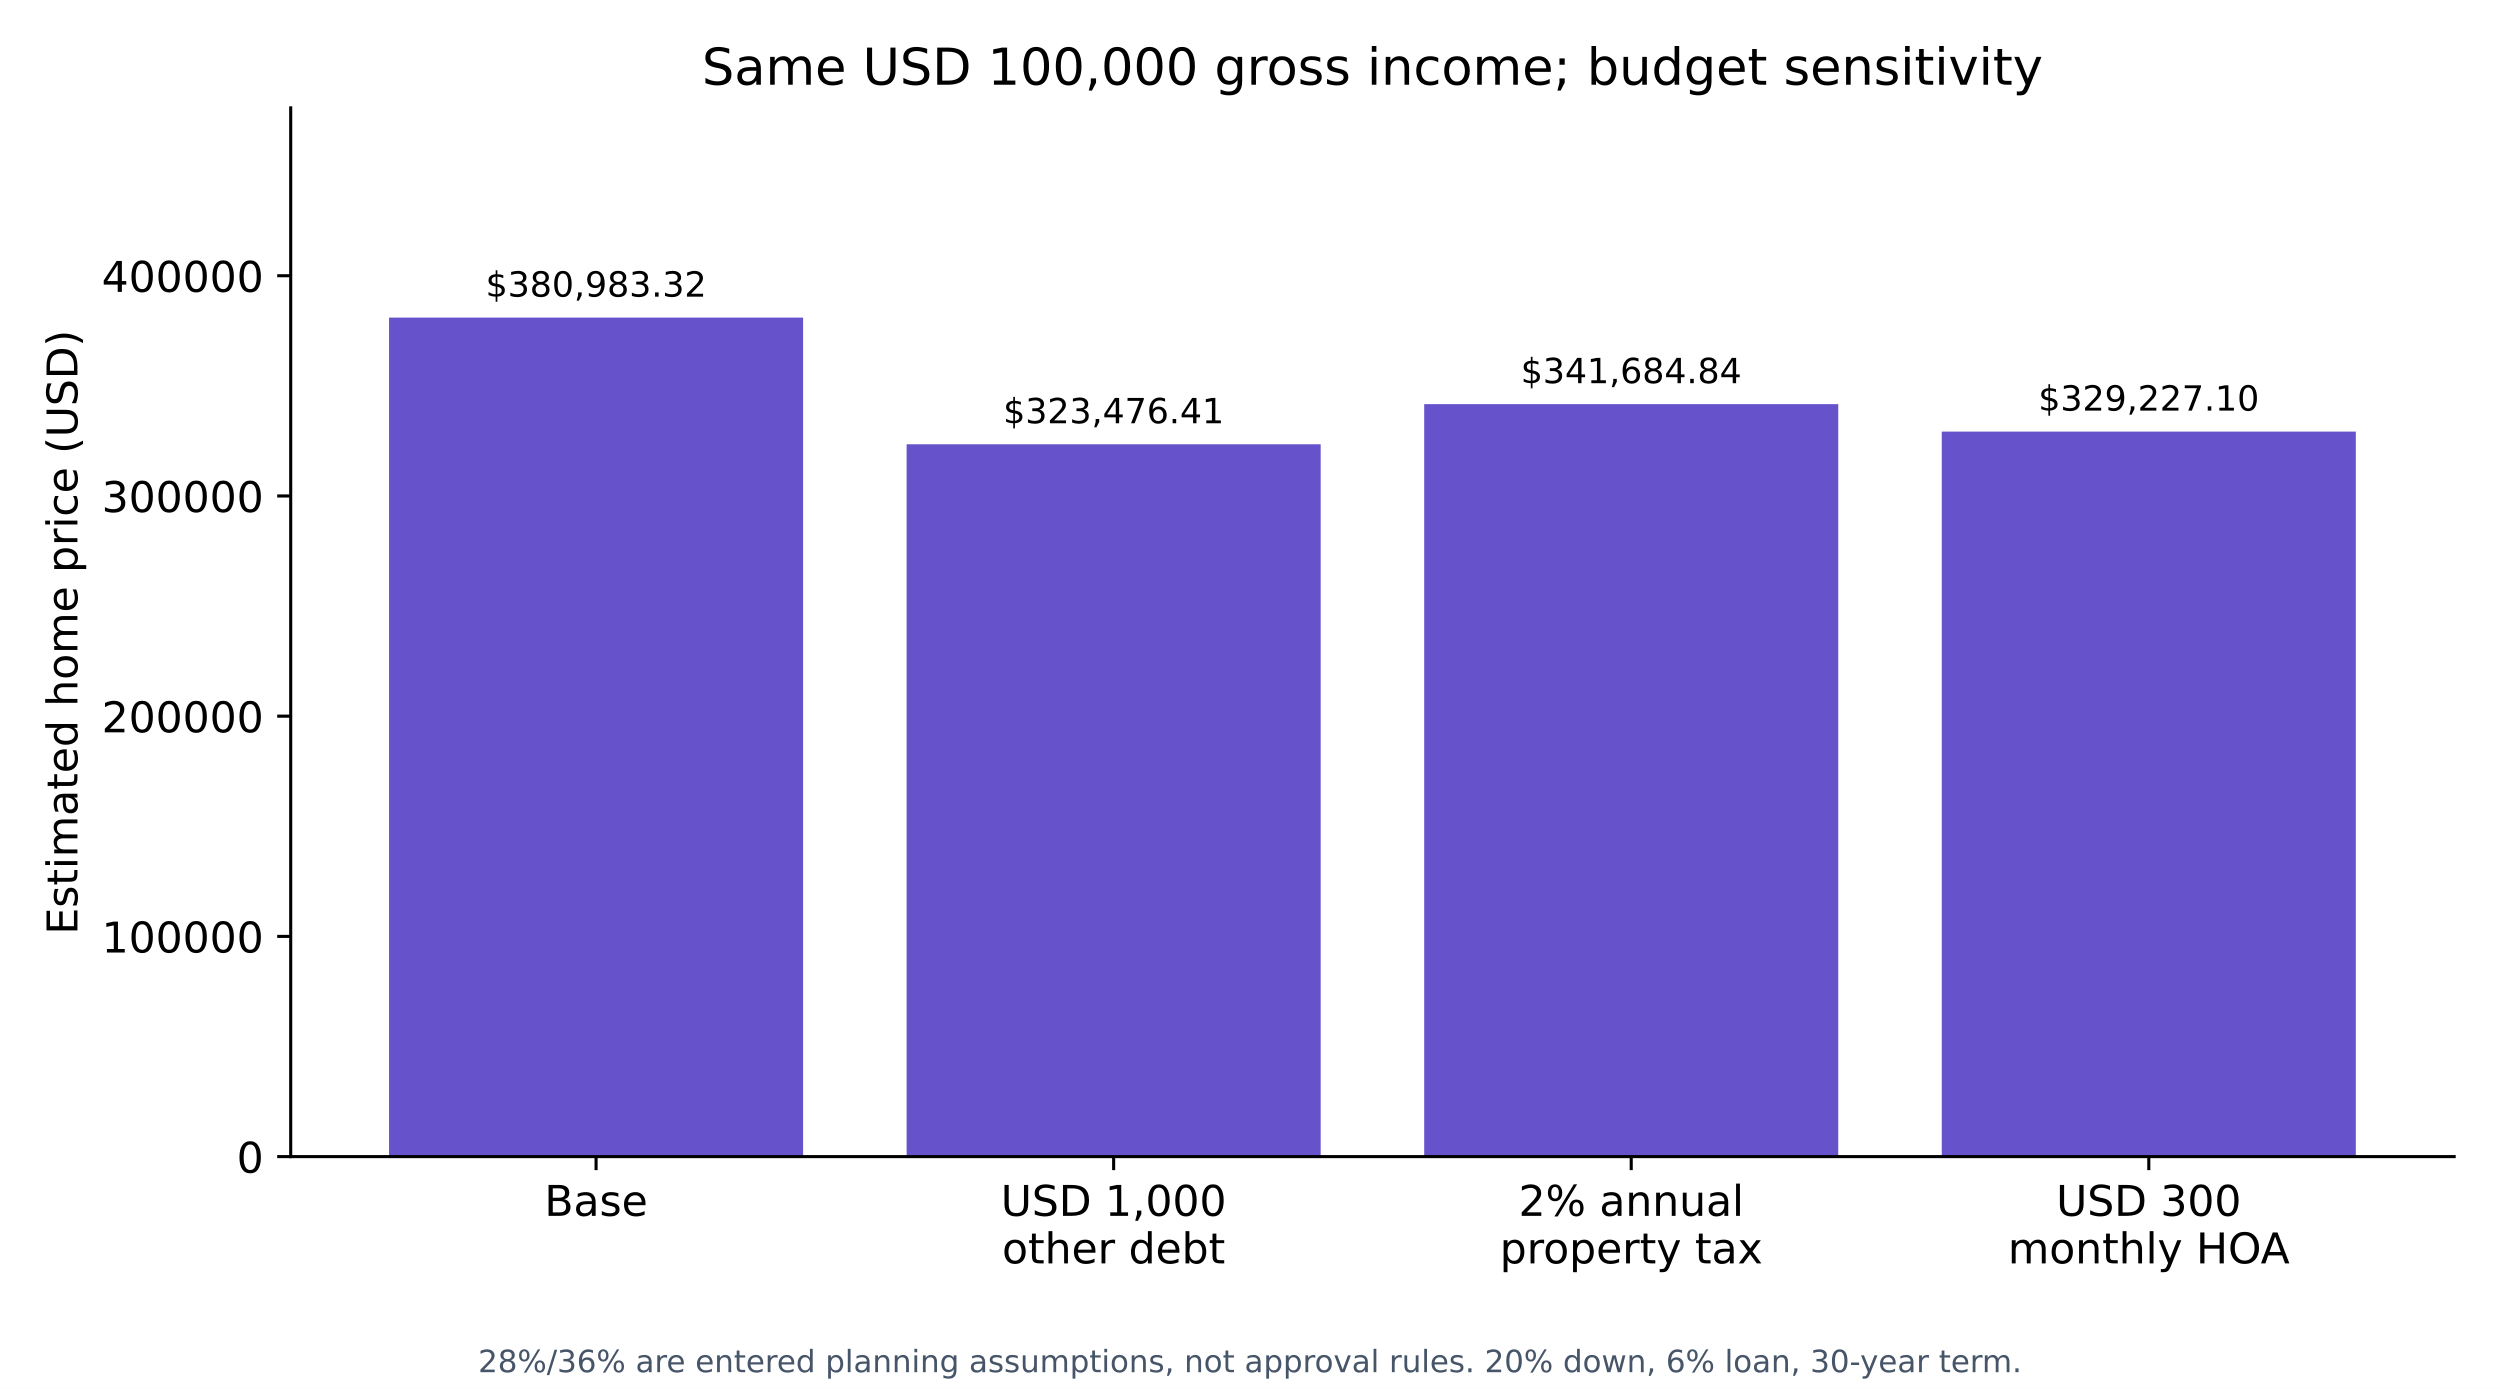
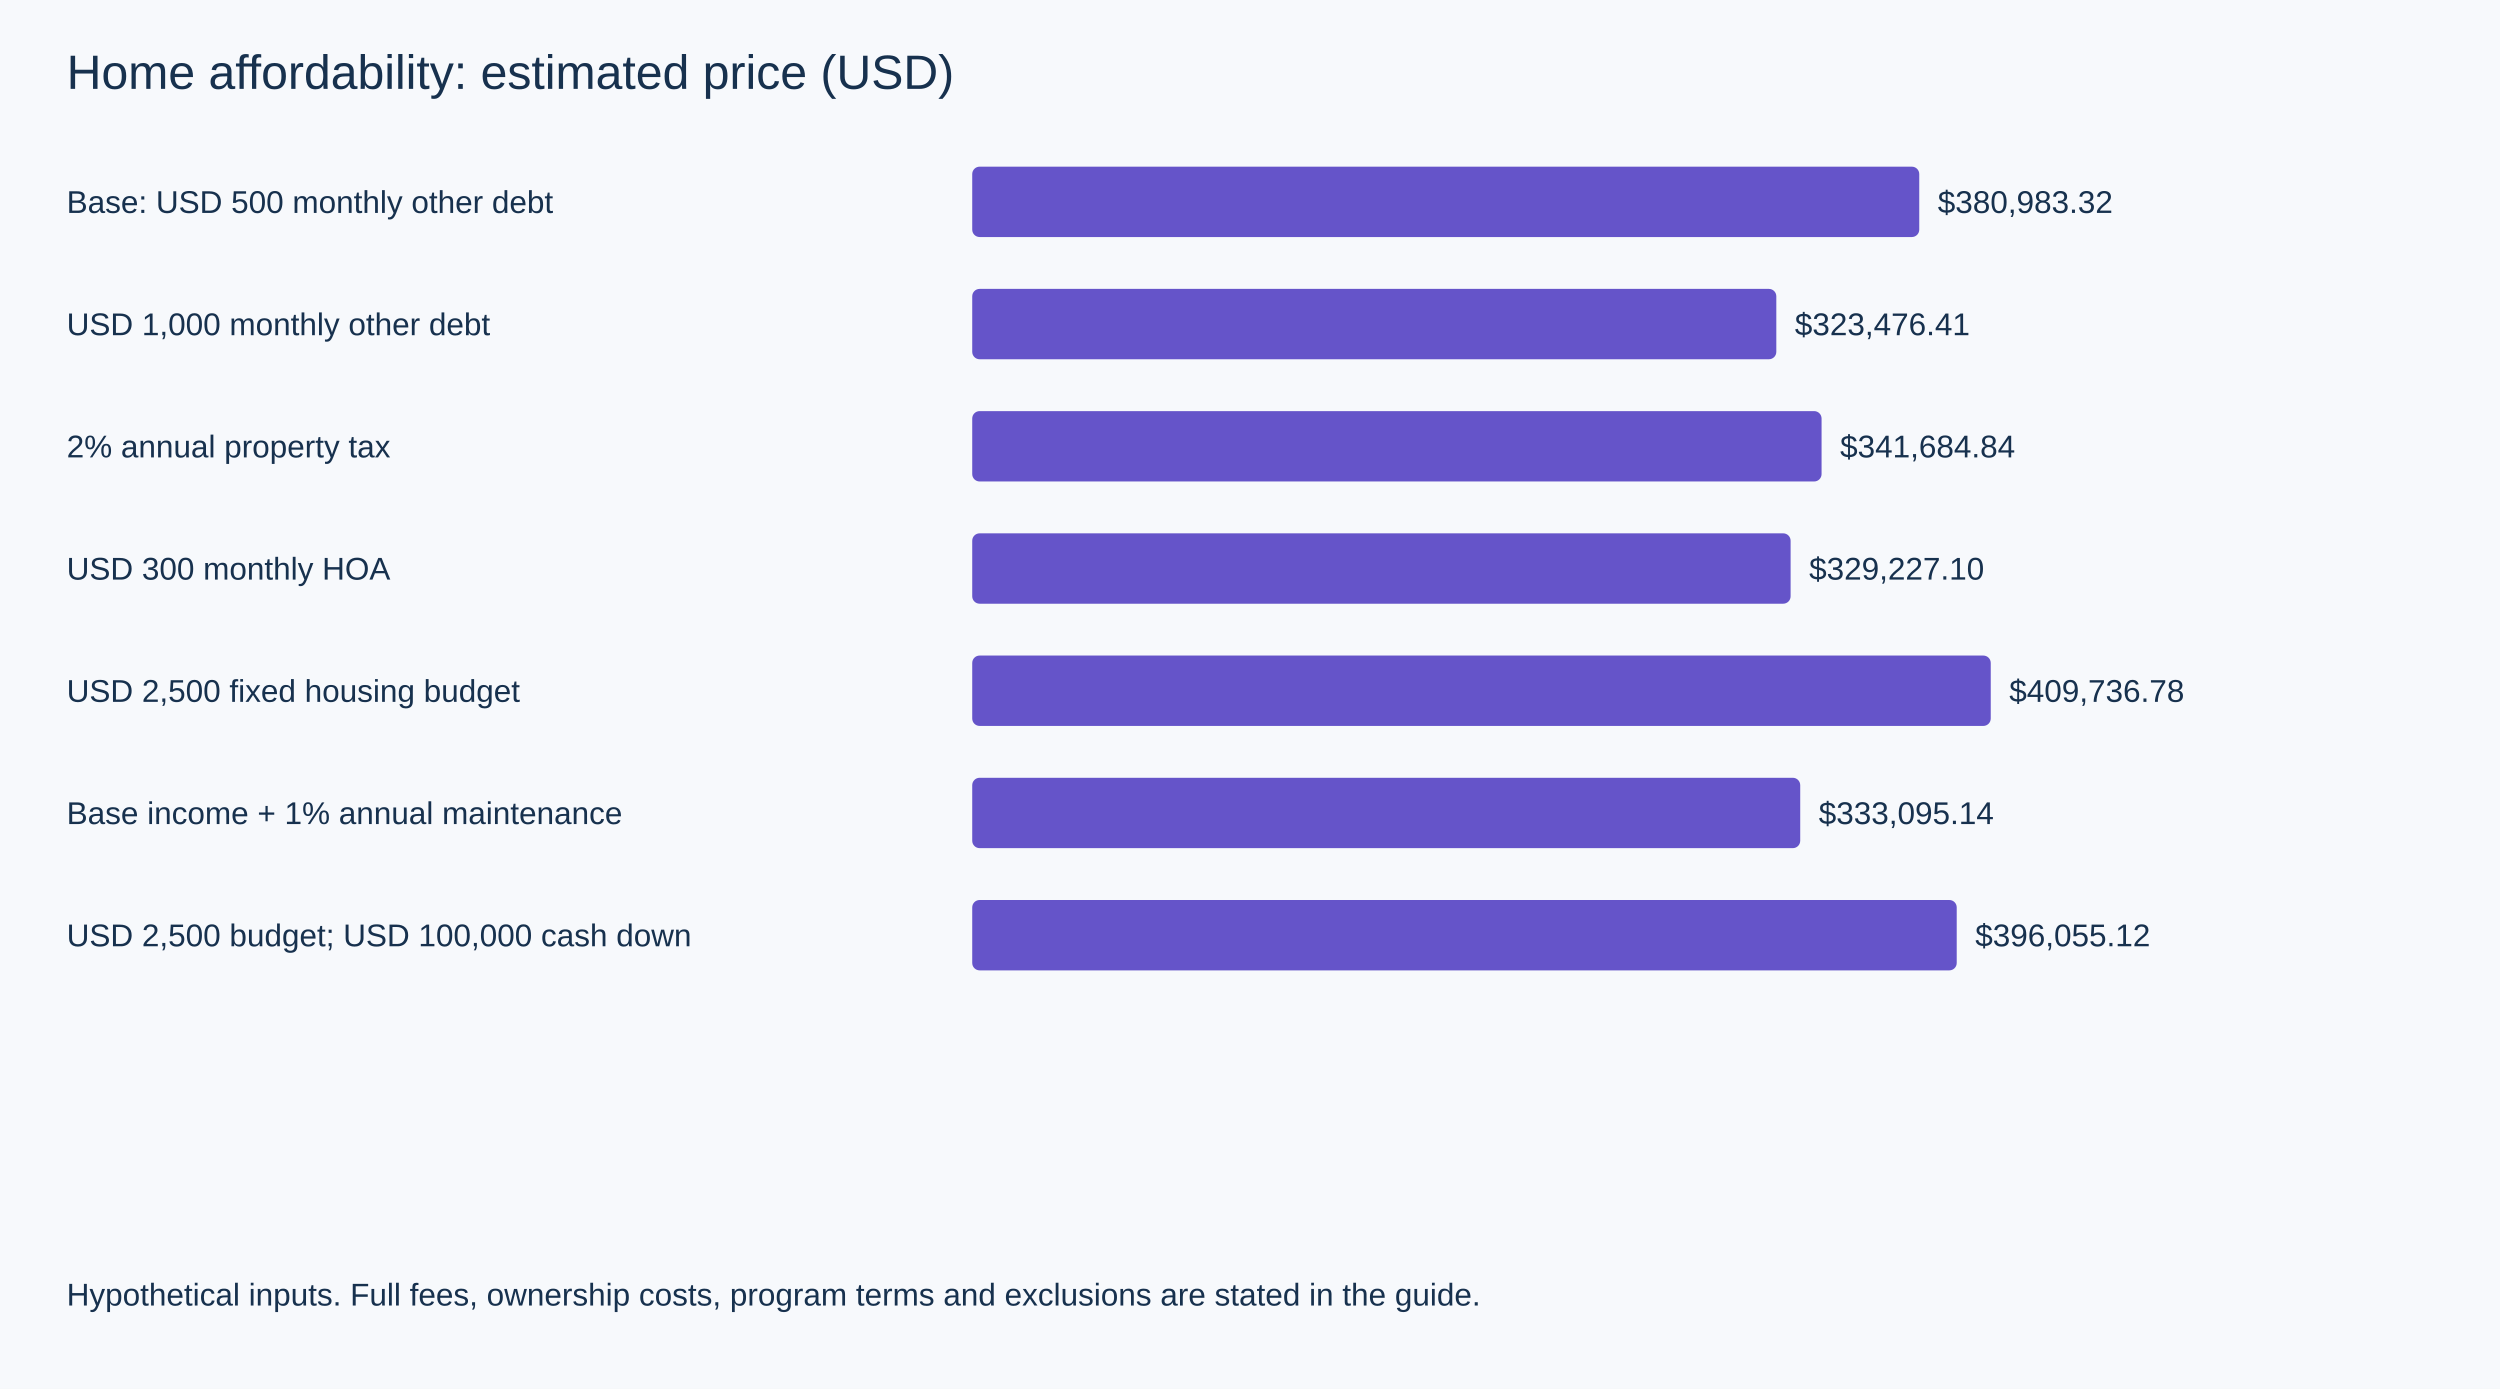
- <svg xmlns="http://www.w3.org/2000/svg" xmlns:xlink="http://www.w3.org/1999/xlink" width="648pt" height="360pt" viewBox="0 0 648 360" version="1.1">
-   <defs>
-     <style type="text/css">*{stroke-linejoin: round; stroke-linecap: butt}</style>
-   </defs>
-   <g id="figure_1">
-     <g id="patch_1">
-       <path d="M 0 360  L 648 360  L 648 0  L 0 0  z " style="fill: #ffffff" />
-     </g>
-     <g id="axes_1">
-       <g id="patch_2">
-         <path d="M 75.35 299.792  L 636.12 299.792  L 636.12 27.96  L 75.35 27.96  z " style="fill: #ffffff" />
-       </g>
-       <g id="patch_3">
-         <path d="M 100.84 299.792  L 208.164 299.792  L 208.164 82.326  L 100.84 82.326  z " clip-path="url(#p54f60f337f)" style="fill: #6653cc" />
-       </g>
-       <g id="patch_4">
-         <path d="M 234.995 299.792  L 342.319 299.792  L 342.319 115.151  L 234.995 115.151  z " clip-path="url(#p54f60f337f)" style="fill: #6653cc" />
-       </g>
-       <g id="patch_5">
-         <path d="M 369.151 299.792  L 476.475 299.792  L 476.475 104.758  L 369.151 104.758  z " clip-path="url(#p54f60f337f)" style="fill: #6653cc" />
-       </g>
-       <g id="patch_6">
-         <path d="M 503.306 299.792  L 610.63 299.792  L 610.63 111.869  L 503.306 111.869  z " clip-path="url(#p54f60f337f)" style="fill: #6653cc" />
-       </g>
-       <g id="matplotlib.axis_1">
-         <g id="xtick_1">
-           <g id="line2d_1">
-             <defs>
-               <path id="m197cc66e45" d="M 0 0  L 0 3.5  " style="stroke: #000000; stroke-width: 0.8" />
-             </defs>
-             <g>
-               <use xlink:href="#m197cc66e45" x="154.502" y="299.792" style="stroke: #000000; stroke-width: 0.8" />
-             </g>
-           </g>
-           <g id="text_1">
-             <text style="font-size: 11px; font-family: 'DejaVu Sans'; text-anchor: middle" x="154.502" y="315.15" transform="rotate(-0 154.5017 315.1503)">Base</text>
-           </g>
-         </g>
-         <g id="xtick_2">
-           <g id="line2d_2">
-             <g>
-               <use xlink:href="#m197cc66e45" x="288.657" y="299.792" style="stroke: #000000; stroke-width: 0.8" />
-             </g>
-           </g>
-           <g id="text_2">
-             <text style="font-size: 11px; font-family: 'DejaVu Sans'" transform="translate(259.4119 315.1503)">USD 1,000</text>
-             <text style="font-size: 11px; font-family: 'DejaVu Sans'" transform="translate(259.7333 327.4679)">other debt</text>
-           </g>
-         </g>
-         <g id="xtick_3">
-           <g id="line2d_3">
-             <g>
-               <use xlink:href="#m197cc66e45" x="422.813" y="299.792" style="stroke: #000000; stroke-width: 0.8" />
-             </g>
-           </g>
-           <g id="text_3">
-             <text style="font-size: 11px; font-family: 'DejaVu Sans'" transform="translate(393.6138 315.1503)">2% annual</text>
-             <text style="font-size: 11px; font-family: 'DejaVu Sans'" transform="translate(388.7403 327.4679)">property tax</text>
-           </g>
-         </g>
-         <g id="xtick_4">
-           <g id="line2d_4">
-             <g>
-               <use xlink:href="#m197cc66e45" x="556.968" y="299.792" style="stroke: #000000; stroke-width: 0.8" />
-             </g>
-           </g>
-           <g id="text_4">
-             <text style="font-size: 11px; font-family: 'DejaVu Sans'" transform="translate(532.9702 315.1503)">USD 300</text>
-             <text style="font-size: 11px; font-family: 'DejaVu Sans'" transform="translate(520.4551 327.4679)">monthly HOA</text>
-           </g>
-         </g>
-       </g>
-       <g id="matplotlib.axis_2">
-         <g id="ytick_1">
-           <g id="line2d_5">
-             <defs>
-               <path id="m21013bbeb6" d="M 0 0  L -3.5 0  " style="stroke: #000000; stroke-width: 0.8" />
-             </defs>
-             <g>
-               <use xlink:href="#m21013bbeb6" x="75.35" y="299.792" style="stroke: #000000; stroke-width: 0.8" />
-             </g>
-           </g>
-           <g id="text_5">
-             <text style="font-size: 11px; font-family: 'DejaVu Sans'; text-anchor: end" x="68.35" y="303.971" transform="rotate(-0 68.35 303.9711)">0</text>
-           </g>
-         </g>
-         <g id="ytick_2">
-           <g id="line2d_6">
-             <g>
-               <use xlink:href="#m21013bbeb6" x="75.35" y="242.712" style="stroke: #000000; stroke-width: 0.8" />
-             </g>
-           </g>
-           <g id="text_6">
-             <text style="font-size: 11px; font-family: 'DejaVu Sans'; text-anchor: end" x="68.35" y="246.891" transform="rotate(-0 68.35 246.8911)">100000</text>
-           </g>
-         </g>
-         <g id="ytick_3">
-           <g id="line2d_7">
-             <g>
-               <use xlink:href="#m21013bbeb6" x="75.35" y="185.632" style="stroke: #000000; stroke-width: 0.8" />
-             </g>
-           </g>
-           <g id="text_7">
-             <text style="font-size: 11px; font-family: 'DejaVu Sans'; text-anchor: end" x="68.35" y="189.811" transform="rotate(-0 68.35 189.811)">200000</text>
-           </g>
-         </g>
-         <g id="ytick_4">
-           <g id="line2d_8">
-             <g>
-               <use xlink:href="#m21013bbeb6" x="75.35" y="128.552" style="stroke: #000000; stroke-width: 0.8" />
-             </g>
-           </g>
-           <g id="text_8">
-             <text style="font-size: 11px; font-family: 'DejaVu Sans'; text-anchor: end" x="68.35" y="132.731" transform="rotate(-0 68.35 132.7309)">300000</text>
-           </g>
-         </g>
-         <g id="ytick_5">
-           <g id="line2d_9">
-             <g>
-               <use xlink:href="#m21013bbeb6" x="75.35" y="71.472" style="stroke: #000000; stroke-width: 0.8" />
-             </g>
-           </g>
-           <g id="text_9">
-             <text style="font-size: 11px; font-family: 'DejaVu Sans'; text-anchor: end" x="68.35" y="75.651" transform="rotate(-0 68.35 75.65081)">400000</text>
-           </g>
-         </g>
-         <g id="text_10">
-           <text style="font-size: 11px; font-family: 'DejaVu Sans'; text-anchor: middle" x="20.07" y="163.876" transform="rotate(-90 20.06984 163.876)">Estimated home price (USD)</text>
-         </g>
-       </g>
-       <g id="patch_7">
-         <path d="M 75.35 299.792  L 75.35 27.96  " style="fill: none; stroke: #000000; stroke-width: 0.8; stroke-linejoin: miter; stroke-linecap: square" />
-       </g>
-       <g id="patch_8">
-         <path d="M 75.35 299.792  L 636.12 299.792  " style="fill: none; stroke: #000000; stroke-width: 0.8; stroke-linejoin: miter; stroke-linecap: square" />
-       </g>
-       <g id="text_11">
-         <text style="font-size: 9px; font-family: 'DejaVu Sans'; text-anchor: middle" x="154.502" y="76.89" transform="rotate(-0 154.5017 76.88976)">$380,983.32</text>
-       </g>
-       <g id="text_12">
-         <text style="font-size: 9px; font-family: 'DejaVu Sans'; text-anchor: middle" x="288.657" y="109.715" transform="rotate(-0 288.6572 109.7148)">$323,476.41</text>
-       </g>
-       <g id="text_13">
-         <text style="font-size: 9px; font-family: 'DejaVu Sans'; text-anchor: middle" x="422.813" y="99.321" transform="rotate(-0 422.8128 99.32137)">$341,684.84</text>
-       </g>
-       <g id="text_14">
-         <text style="font-size: 9px; font-family: 'DejaVu Sans'; text-anchor: middle" x="556.968" y="106.432" transform="rotate(-0 556.9683 106.4323)">$329,227.10</text>
-       </g>
-       <g id="text_15">
-         <text style="font-size: 13.2px; font-family: 'DejaVu Sans'; text-anchor: middle" x="355.735" y="21.96" transform="rotate(-0 355.735 21.96)">Same USD 100,000 gross income; budget sensitivity</text>
-       </g>
-     </g>
-     <g id="text_16">
-       <text style="font-size: 8px; font-family: 'DejaVu Sans'; text-anchor: middle; fill: #475569" x="324" y="355.68" transform="rotate(-0 324 355.68)">28%/36% are entered planning assumptions, not approval rules. 20% down, 6% loan, 30-year term.</text>
-     </g>
+ <svg xmlns="http://www.w3.org/2000/svg" width="1350" height="750" viewBox="0 0 1350 750" role="img" aria-labelledby="title desc">
+   <rect width="1350" height="750" fill="#f7f9fc" />
+   <g font-family="Arial,sans-serif" fill="#17314e">
+     <text x="36" y="48" font-size="26">Home affordability: estimated price (USD)</text>
+     <text x="36" y="115" font-size="17">Base: USD 500 monthly other debt</text>
+     <rect x="525" y="90" width="511.40" height="38" rx="4" fill="#6554c9" />
+     <text x="1046.40" y="115" font-size="17">$380,983.32</text>
+     <text x="36" y="181" font-size="17">USD 1,000 monthly other debt</text>
+     <rect x="525" y="156" width="434.21" height="38" rx="4" fill="#6554c9" />
+     <text x="969.21" y="181" font-size="17">$323,476.41</text>
+     <text x="36" y="247" font-size="17">2% annual property tax</text>
+     <rect x="525" y="222" width="458.65" height="38" rx="4" fill="#6554c9" />
+     <text x="993.65" y="247" font-size="17">$341,684.84</text>
+     <text x="36" y="313" font-size="17">USD 300 monthly HOA</text>
+     <rect x="525" y="288" width="441.93" height="38" rx="4" fill="#6554c9" />
+     <text x="976.93" y="313" font-size="17">$329,227.10</text>
+     <text x="36" y="379" font-size="17">USD 2,500 fixed housing budget</text>
+     <rect x="525" y="354" width="550.00" height="38" rx="4" fill="#6554c9" />
+     <text x="1085.00" y="379" font-size="17">$409,736.78</text>
+     <text x="36" y="445" font-size="17">Base income + 1% annual maintenance</text>
+     <rect x="525" y="420" width="447.12" height="38" rx="4" fill="#6554c9" />
+     <text x="982.12" y="445" font-size="17">$333,095.14</text>
+     <text x="36" y="511" font-size="17">USD 2,500 budget; USD 100,000 cash down</text>
+     <rect x="525" y="486" width="531.63" height="38" rx="4" fill="#6554c9" />
+     <text x="1066.63" y="511" font-size="17">$396,055.12</text>
+     <text x="36" y="705" font-size="17">Hypothetical inputs. Full fees, ownership costs, program terms and exclusions are stated in the guide.</text>
  </g>
-   <defs>
-     <clipPath id="p54f60f337f">
-       <rect x="75.35" y="27.96" width="560.77" height="271.832" />
-     </clipPath>
-   </defs>
</svg>
